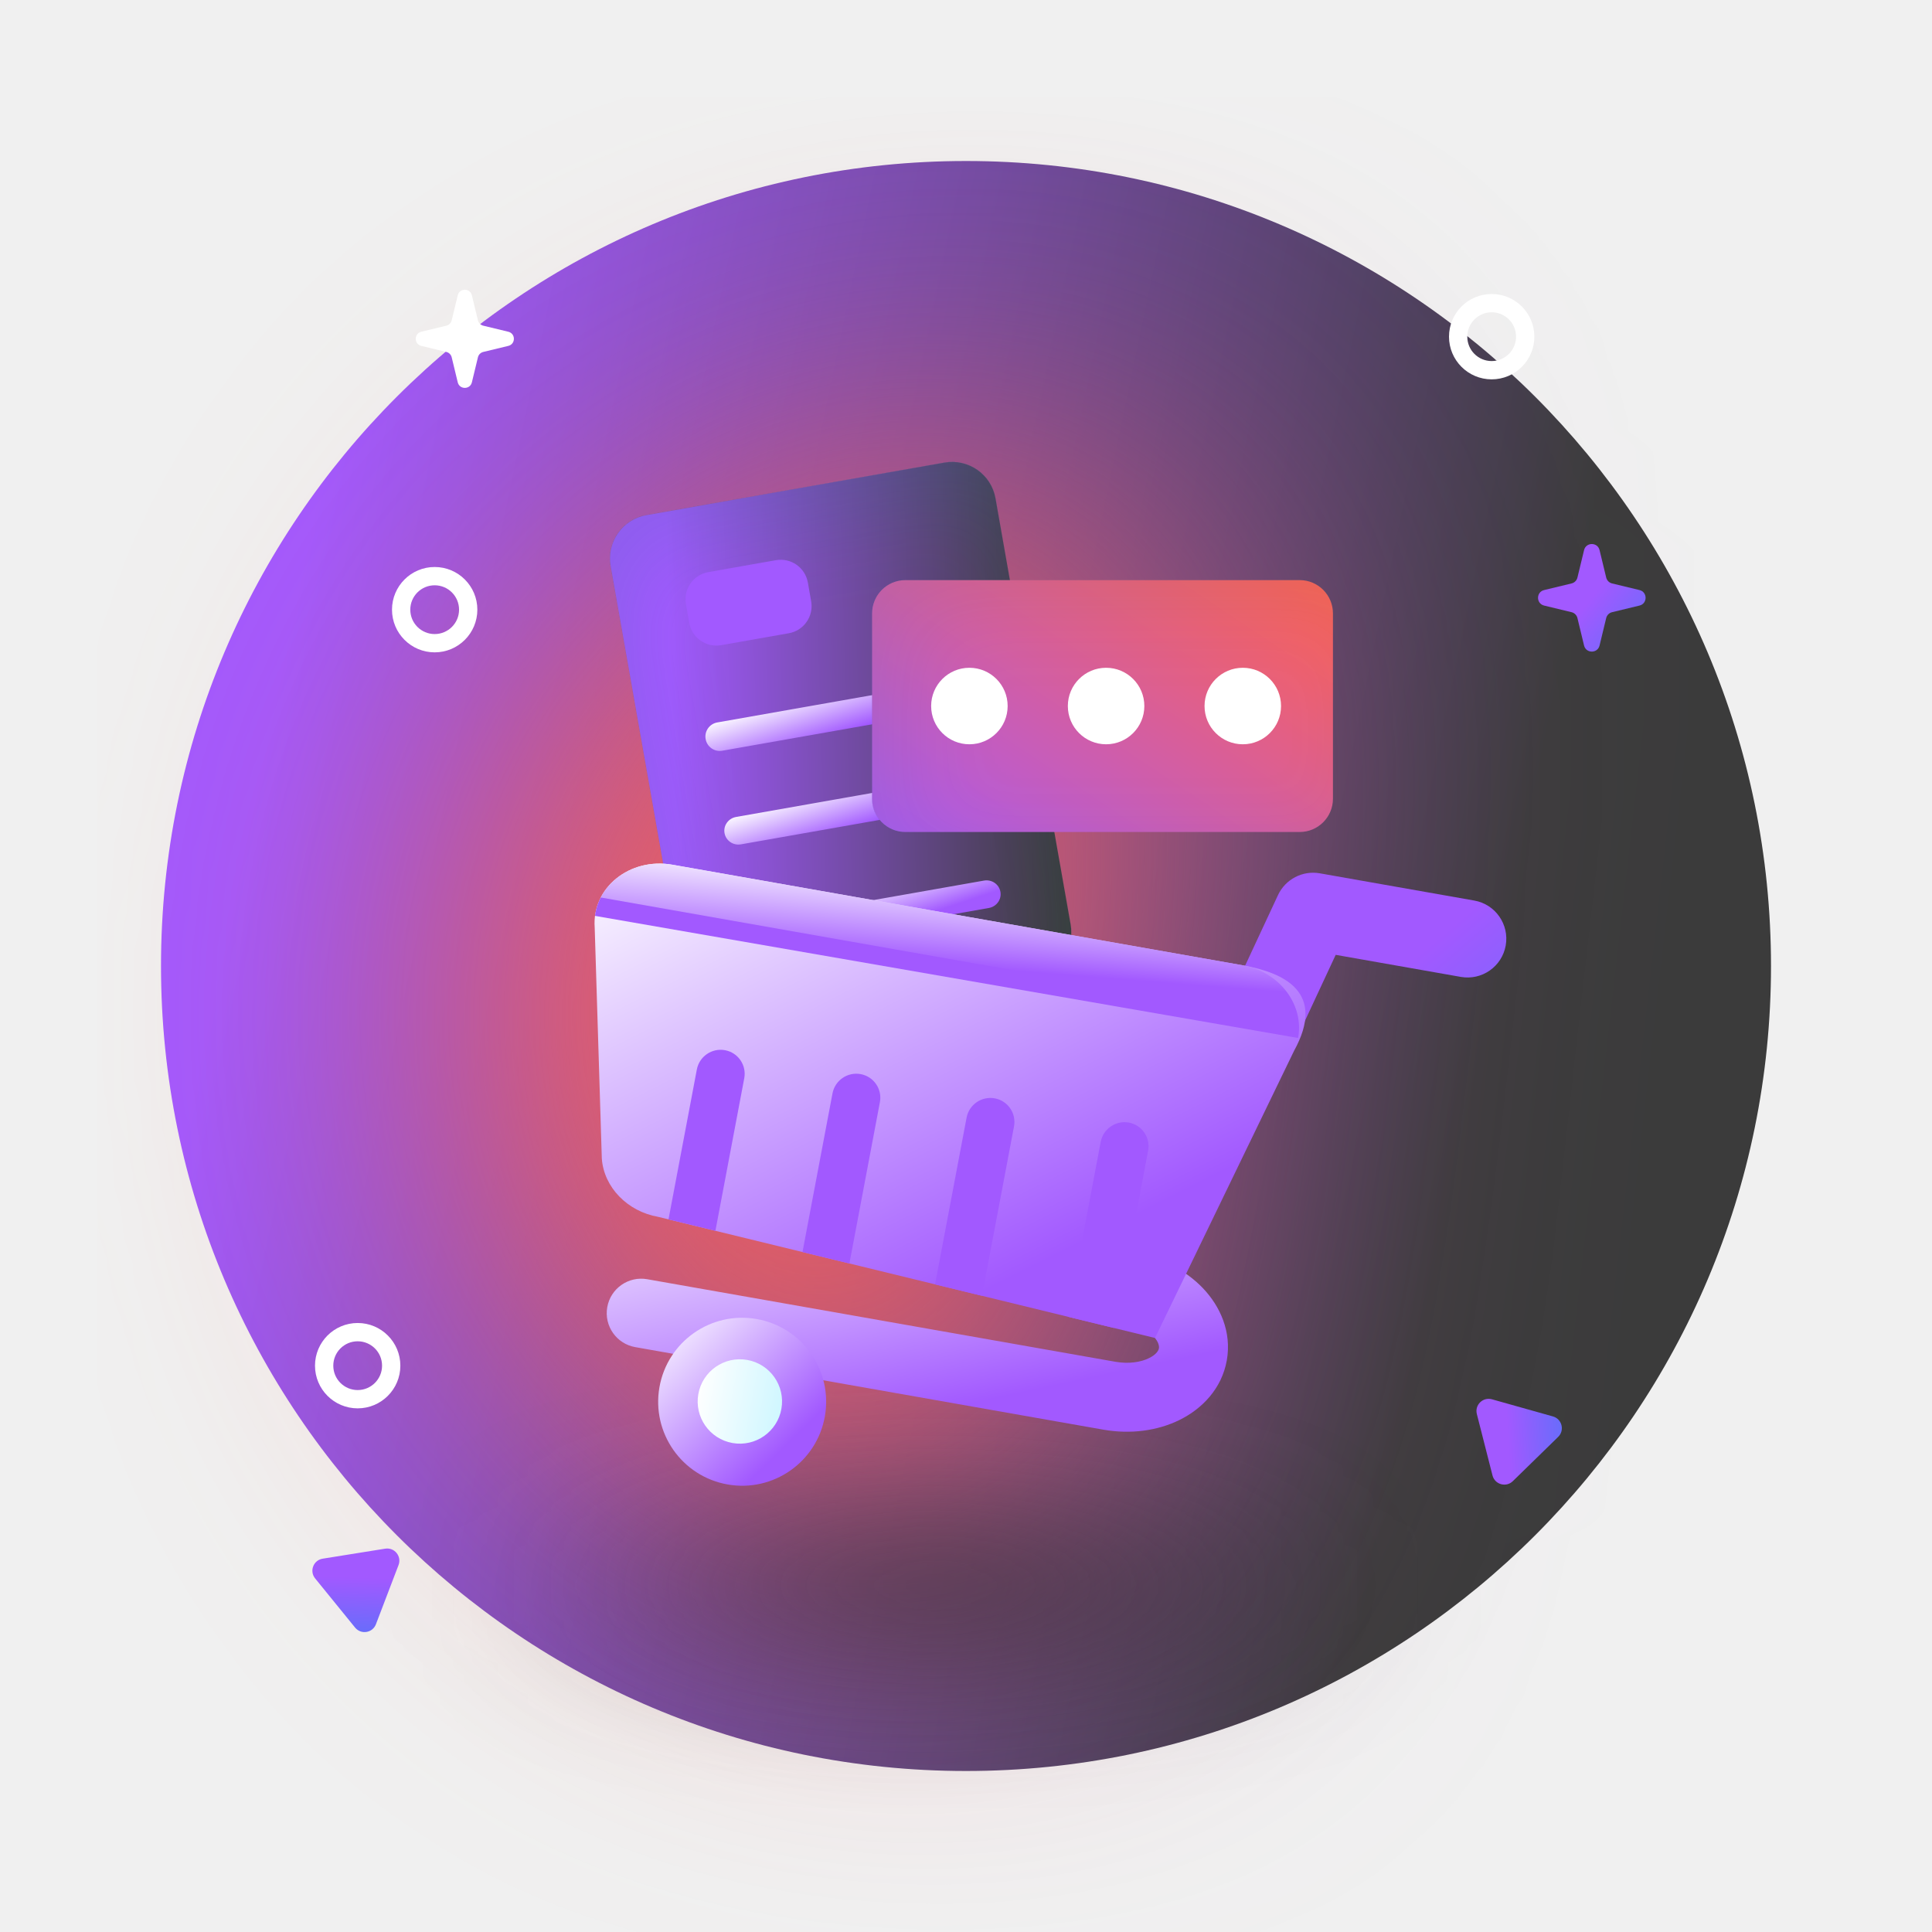
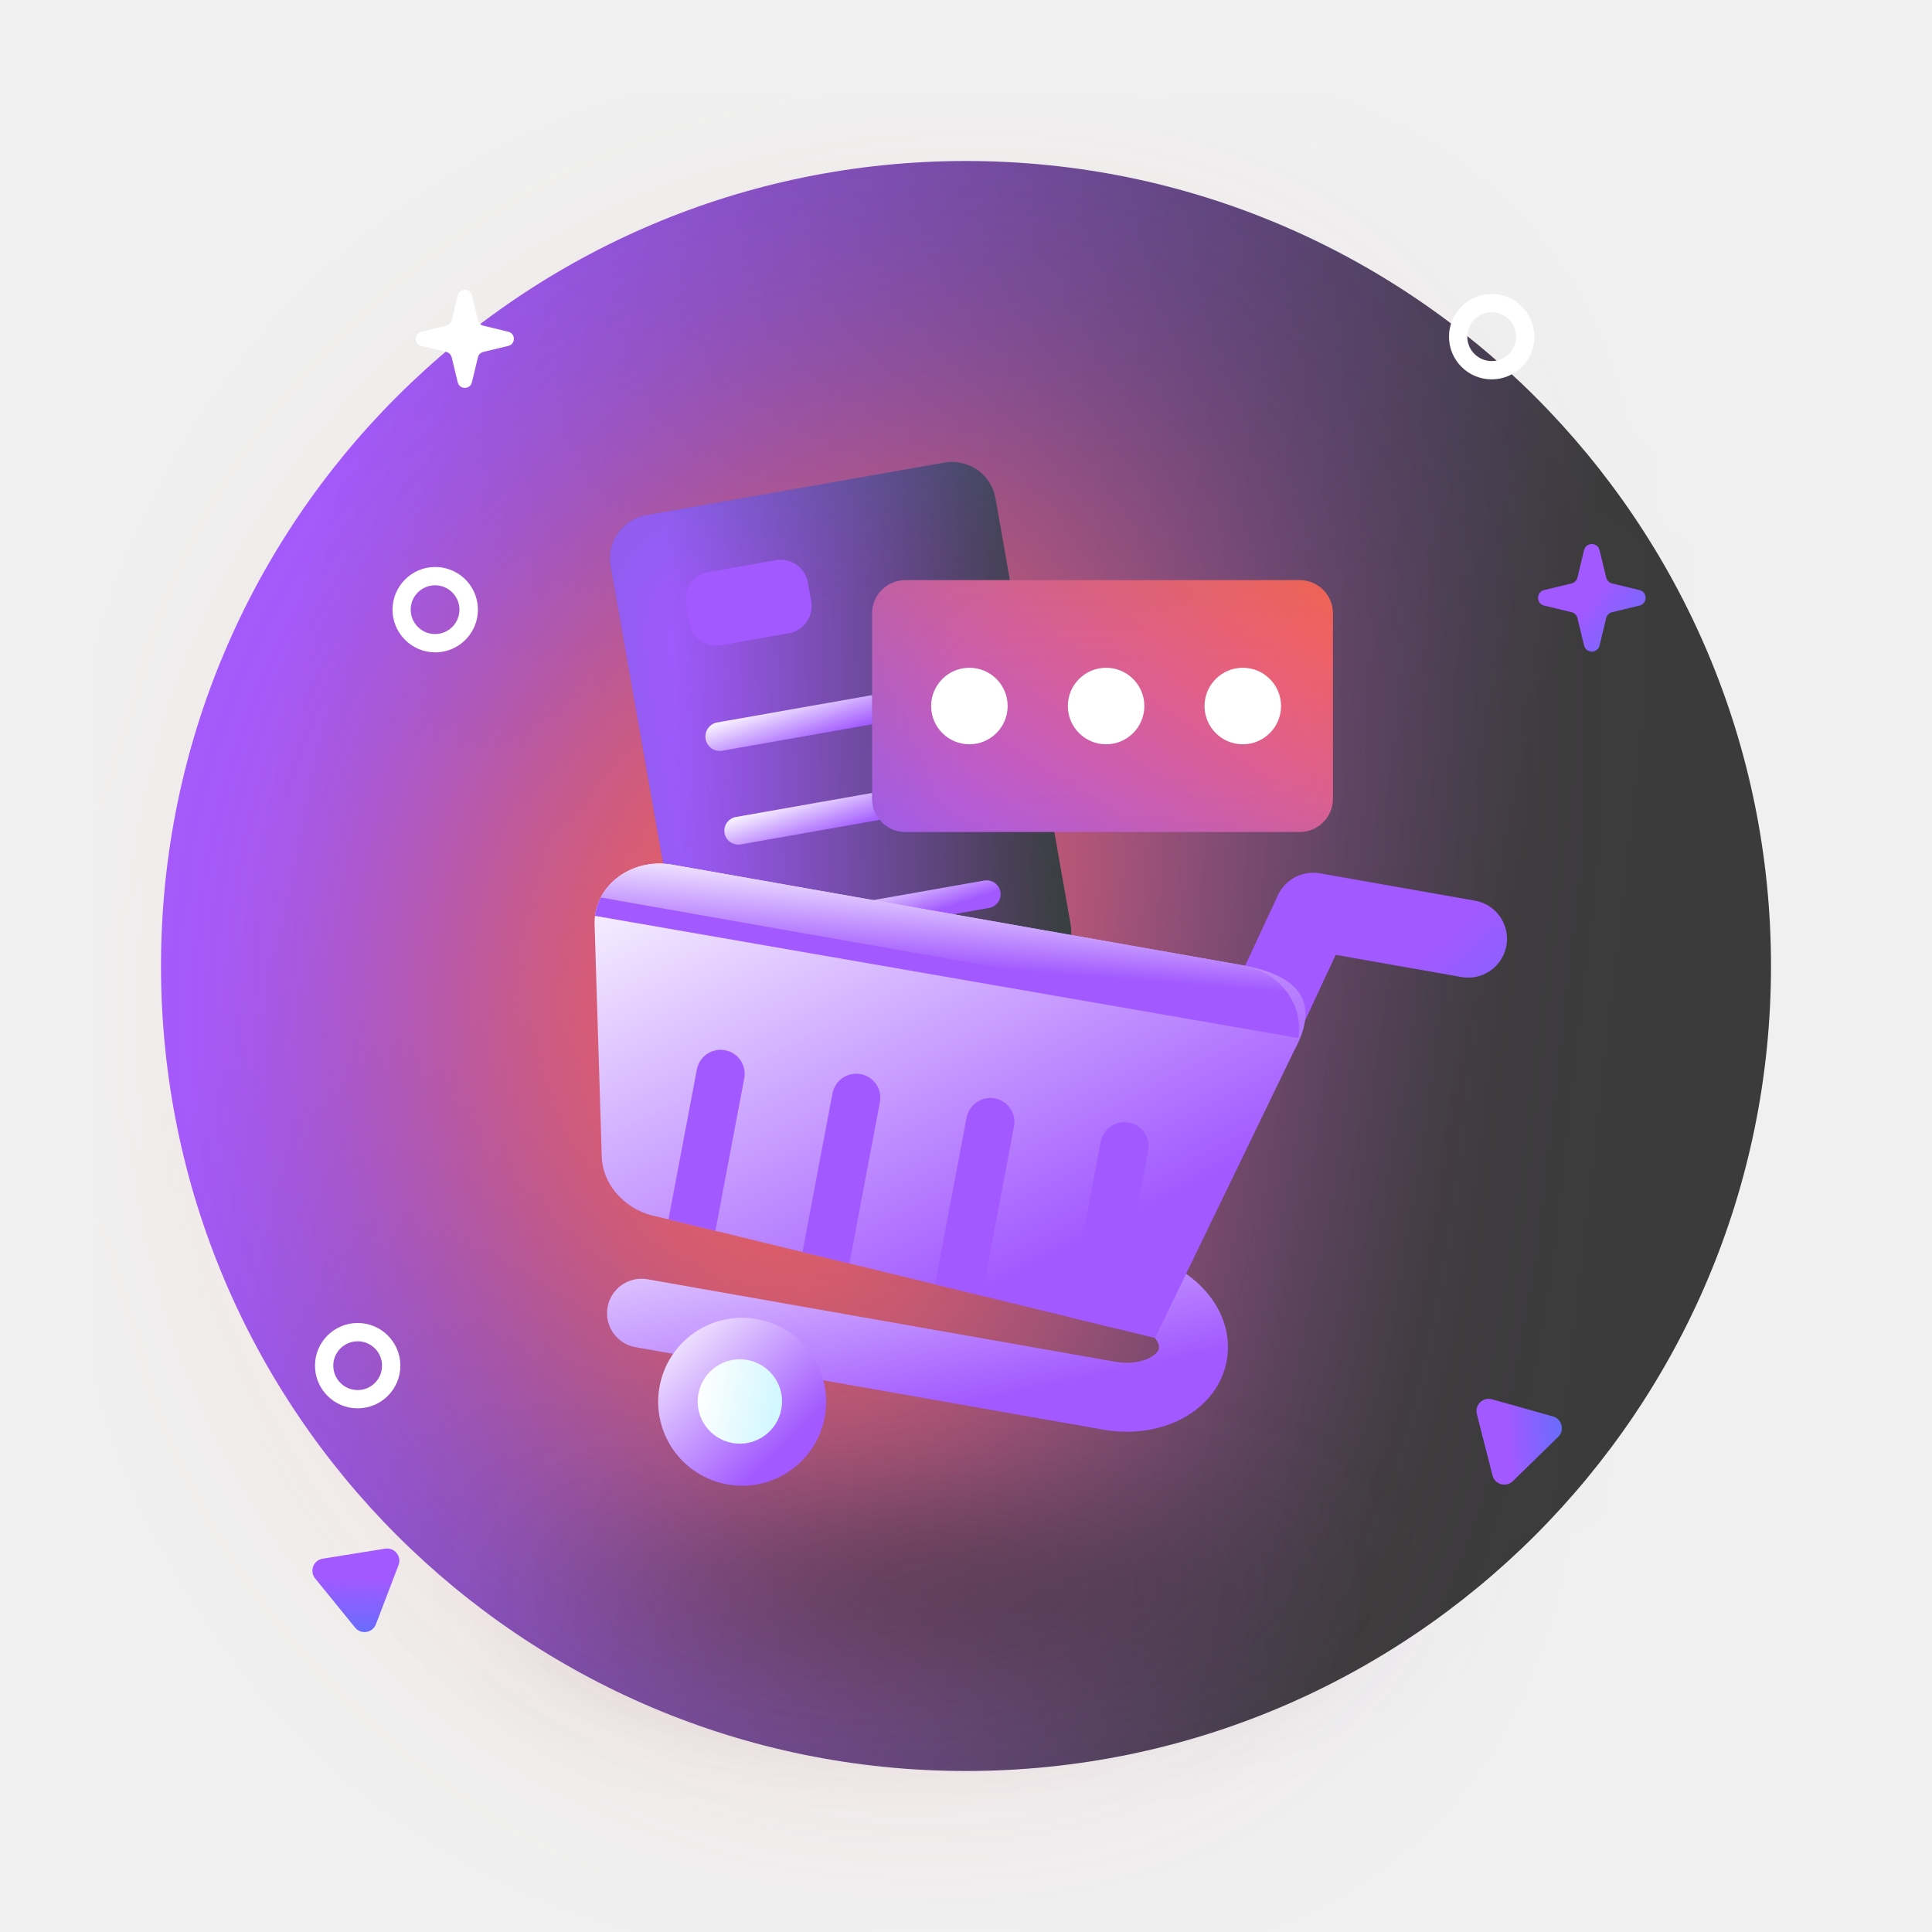
- <svg xmlns="http://www.w3.org/2000/svg" width="276" height="276" viewBox="0 0 276 276" fill="none">
-   <path d="M138 253C201.513 253 253 201.513 253 138C253 74.487 201.513 23 138 23C74.487 23 23 74.487 23 138C23 201.513 74.487 253 138 253Z" fill="url(#paint0_linear_1647_9906)" />
-   <g filter="url(#filter0_f_1647_9906)">
-     <path d="M145 222C187.526 222 222 187.526 222 145C222 102.474 187.526 68 145 68C102.474 68 68 102.474 68 145C68 187.526 102.474 222 145 222Z" fill="url(#paint1_linear_1647_9906)" />
+ <svg xmlns="http://www.w3.org/2000/svg" width="276" height="276" fill="none">
+   <path d="M138 253c63.513 0 115-51.487 115-115S201.513 23 138 23 23 74.487 23 138s51.487 115 115 115Z" fill="url(#a)" />
+   <g filter="url(#b)">
+     <path d="M145 222c42.526 0 77-34.474 77-77s-34.474-77-77-77-77 34.474-77 77 34.474 77 77 77Z" fill="url(#c)" />
  </g>
-   <path fill-rule="evenodd" clip-rule="evenodd" d="M62.096 90.58C64.02 90.58 65.58 89.02 65.58 87.096C65.58 85.172 64.02 83.613 62.096 83.613C60.172 83.613 58.613 85.172 58.613 87.096C58.613 89.02 60.172 90.58 62.096 90.58ZM62.096 93.193C65.463 93.193 68.193 90.463 68.193 87.096C68.193 83.73 65.463 81 62.096 81C58.73 81 56 83.73 56 87.096C56 90.463 58.73 93.193 62.096 93.193Z" fill="white" />
-   <path fill-rule="evenodd" clip-rule="evenodd" d="M51.096 198.58C53.02 198.58 54.58 197.02 54.58 195.096C54.58 193.172 53.02 191.613 51.096 191.613C49.172 191.613 47.613 193.172 47.613 195.096C47.613 197.02 49.172 198.58 51.096 198.58ZM51.096 201.193C54.463 201.193 57.193 198.463 57.193 195.096C57.193 191.729 54.463 189 51.096 189C47.73 189 45 191.729 45 195.096C45 198.463 47.73 201.193 51.096 201.193Z" fill="white" />
-   <path fill-rule="evenodd" clip-rule="evenodd" d="M213.096 51.58C215.02 51.58 216.58 50.02 216.58 48.096C216.58 46.172 215.02 44.613 213.096 44.613C211.172 44.613 209.613 46.172 209.613 48.096C209.613 50.02 211.172 51.58 213.096 51.58ZM213.096 54.193C216.463 54.193 219.193 51.463 219.193 48.096C219.193 44.73 216.463 42 213.096 42C209.729 42 207 44.73 207 48.096C207 51.463 209.729 54.193 213.096 54.193Z" fill="white" />
-   <path d="M65.391 42.189C65.647 41.127 67.157 41.127 67.413 42.189L68.275 45.761C68.367 46.141 68.663 46.437 69.043 46.528L72.615 47.391C73.677 47.647 73.677 49.157 72.615 49.413L69.043 50.276C68.663 50.367 68.367 50.663 68.275 51.043L67.413 54.615C67.157 55.677 65.647 55.677 65.391 54.615L64.528 51.043C64.437 50.663 64.141 50.367 63.761 50.276L60.189 49.413C59.127 49.157 59.127 47.647 60.189 47.391L63.761 46.528C64.141 46.437 64.437 46.141 64.528 45.761L65.391 42.189Z" fill="white" />
-   <path d="M226.294 78.591C226.574 77.428 228.229 77.428 228.51 78.591L229.456 82.507C229.556 82.923 229.881 83.248 230.296 83.348L234.212 84.294C235.376 84.574 235.376 86.229 234.212 86.51L230.296 87.456C229.881 87.556 229.556 87.881 229.456 88.296L228.51 92.213C228.229 93.376 226.574 93.376 226.294 92.213L225.348 88.296C225.248 87.881 224.923 87.556 224.507 87.456L220.591 86.51C219.428 86.229 219.428 84.574 220.591 84.294L224.507 83.348C224.923 83.248 225.248 82.923 225.348 82.507L226.294 78.591Z" fill="url(#paint2_linear_1647_9906)" />
-   <path d="M55.031 221.238C56.355 221.026 57.412 222.326 56.934 223.579L53.705 232.034C53.226 233.287 51.571 233.552 50.726 232.511L45.018 225.487C44.172 224.447 44.77 222.881 46.094 222.669L55.031 221.238Z" fill="url(#paint3_linear_1647_9906)" />
-   <path d="M210.978 202.007C210.647 200.707 211.846 199.537 213.137 199.899L221.851 202.348C223.141 202.711 223.556 204.335 222.596 205.271L216.119 211.593C215.159 212.53 213.546 212.076 213.214 210.777L210.978 202.007Z" fill="url(#paint4_linear_1647_9906)" />
-   <g filter="url(#filter1_f_1647_9906)">
-     <path d="M199.026 226.466C199.026 232.636 169.757 237.637 133.653 237.637C97.549 237.637 68.281 232.636 68.281 226.466C68.281 220.296 97.549 215.295 133.653 215.295C169.757 215.295 199.026 220.296 199.026 226.466Z" fill="url(#paint5_radial_1647_9906)" />
+   <path fill-rule="evenodd" clip-rule="evenodd" d="M62.096 90.58a3.484 3.484 0 1 0 0-6.967 3.484 3.484 0 0 0 0 6.967Zm0 2.613a6.097 6.097 0 1 0 0-12.193 6.097 6.097 0 0 0 0 12.193ZM51.096 198.58a3.484 3.484 0 1 0 0-6.968 3.484 3.484 0 0 0 0 6.968Zm0 2.613a6.097 6.097 0 1 0 0-12.194 6.097 6.097 0 0 0 0 12.194ZM213.096 51.58a3.484 3.484 0 1 0 0-6.968 3.484 3.484 0 0 0 0 6.968Zm0 2.613a6.097 6.097 0 1 0 0-12.194 6.097 6.097 0 0 0 0 12.194Z" fill="#fff" />
+   <path d="M65.39 42.189c.257-1.062 1.767-1.062 2.023 0l.862 3.572c.092.38.388.676.768.767l3.572.863c1.062.256 1.062 1.766 0 2.022l-3.572.863a1.04 1.04 0 0 0-.768.767l-.862 3.572c-.256 1.062-1.766 1.062-2.022 0l-.863-3.572a1.04 1.04 0 0 0-.767-.767l-3.572-.863c-1.062-.256-1.062-1.766 0-2.022l3.572-.863a1.04 1.04 0 0 0 .767-.767l.863-3.572Z" fill="#fff" />
+   <path d="M226.294 78.591c.28-1.163 1.935-1.163 2.216 0l.946 3.916c.1.416.425.74.84.841l3.916.946c1.164.28 1.164 1.935 0 2.216l-3.916.946c-.415.1-.74.425-.84.84l-.946 3.916c-.281 1.164-1.936 1.164-2.216 0l-.946-3.916a1.14 1.14 0 0 0-.841-.84l-3.916-.946c-1.163-.28-1.163-1.936 0-2.216l3.916-.946c.416-.1.741-.425.841-.84l.946-3.917Z" fill="url(#d)" />
+   <path d="M55.031 221.238c1.324-.212 2.381 1.088 1.903 2.341l-3.23 8.455c-.478 1.253-2.133 1.518-2.978.477l-5.708-7.024c-.846-1.04-.248-2.606 1.076-2.818l8.937-1.431Z" fill="url(#e)" />
+   <path d="M210.978 202.007c-.331-1.3.868-2.47 2.159-2.108l8.714 2.449c1.29.363 1.705 1.987.745 2.923l-6.477 6.322c-.96.937-2.573.483-2.905-.816l-2.236-8.77Z" fill="url(#f)" />
+   <g filter="url(#g)">
+     <path d="M199.026 226.466c0 6.17-29.269 11.171-65.373 11.171-36.104 0-65.372-5.001-65.372-11.171 0-6.17 29.268-11.171 65.372-11.171s65.373 5.001 65.373 11.171Z" fill="url(#h)" />
  </g>
-   <g filter="url(#filter2_i_1647_9906)">
-     <path d="M134.925 66.091L92.347 73.599C88.926 74.202 86.642 77.464 87.245 80.884L97.976 141.743C98.579 145.164 101.841 147.448 105.262 146.844L147.84 139.337C151.261 138.734 153.545 135.472 152.942 132.051L142.211 71.192C141.607 67.772 138.345 65.488 134.925 66.091Z" fill="url(#paint6_linear_1647_9906)" />
+   <g filter="url(#i)">
+     <path d="m134.925 66.09-42.579 7.508a6.29 6.29 0 0 0-5.101 7.286l10.731 60.859a6.288 6.288 0 0 0 7.286 5.101l42.578-7.507a6.29 6.29 0 0 0 5.102-7.286l-10.731-60.859a6.29 6.29 0 0 0-7.286-5.101Z" fill="url(#j)" />
  </g>
-   <path d="M135.541 97.375L102.466 103.207C101.352 103.404 100.608 104.466 100.804 105.58L100.806 105.586C101.002 106.7 102.064 107.444 103.178 107.247L136.254 101.415C137.367 101.219 138.111 100.157 137.915 99.043L137.914 99.036C137.717 97.922 136.655 97.179 135.541 97.375Z" fill="url(#paint7_linear_1647_9906)" />
-   <path d="M140.573 125.798L107.781 131.58C106.677 131.775 105.936 132.807 106.126 133.886L106.128 133.893C106.318 134.972 107.367 135.689 108.471 135.494L141.263 129.712C142.368 129.517 143.108 128.485 142.918 127.406L142.917 127.399C142.727 126.32 141.677 125.603 140.573 125.798Z" fill="url(#paint8_linear_1647_9906)" />
-   <path d="M137.951 110.926L105.159 116.708C104.055 116.903 103.314 117.935 103.504 119.014L103.506 119.021C103.696 120.1 104.745 120.817 105.849 120.622L138.641 114.84C139.745 114.645 140.486 113.613 140.296 112.534L140.295 112.528C140.104 111.449 139.055 110.732 137.951 110.926Z" fill="url(#paint9_linear_1647_9906)" />
-   <path d="M110.848 80.027L101.182 81.732C99.041 82.109 97.612 84.151 97.989 86.292L98.462 88.974C98.84 91.115 100.881 92.545 103.022 92.167L112.688 90.463C114.829 90.086 116.259 88.044 115.881 85.903L115.408 83.221C115.031 81.079 112.989 79.65 110.848 80.027Z" fill="#A259FF" />
-   <g filter="url(#filter3_i_1647_9906)">
-     <path d="M185.668 82.873H129.334C126.709 82.873 124.581 85.001 124.581 87.626V114.105C124.581 116.73 126.709 118.858 129.334 118.858H185.668C188.293 118.858 190.421 116.73 190.421 114.105V87.626C190.421 85.001 188.293 82.873 185.668 82.873Z" fill="url(#paint10_linear_1647_9906)" />
+   <path d="m135.541 97.375-33.075 5.832a2.05 2.05 0 0 0-1.662 2.373l.002.006a2.047 2.047 0 0 0 2.372 1.661l33.076-5.832a2.048 2.048 0 0 0 1.661-2.372l-.001-.007a2.049 2.049 0 0 0-2.373-1.66Z" fill="url(#k)" />
+   <path d="m140.573 125.798-32.792 5.782c-1.104.195-1.845 1.227-1.655 2.306l.002.007c.19 1.079 1.239 1.796 2.343 1.601l32.792-5.782c1.105-.195 1.845-1.227 1.655-2.306l-.001-.007c-.19-1.079-1.24-1.796-2.344-1.601Z" fill="url(#l)" />
+   <path d="m137.951 110.926-32.792 5.782c-1.104.195-1.845 1.227-1.655 2.306l.002.007c.19 1.079 1.239 1.796 2.343 1.601l32.792-5.782c1.104-.195 1.845-1.227 1.655-2.306l-.001-.006c-.191-1.079-1.24-1.796-2.344-1.602Z" fill="url(#m)" />
+   <path d="m110.848 80.027-9.666 1.705a3.937 3.937 0 0 0-3.193 4.56l.473 2.682a3.936 3.936 0 0 0 4.56 3.193l9.666-1.704a3.936 3.936 0 0 0 3.193-4.56l-.473-2.683a3.936 3.936 0 0 0-4.56-3.193Z" fill="#A259FF" />
+   <g filter="url(#n)">
+     <path d="M185.668 82.873h-56.334a4.753 4.753 0 0 0-4.753 4.753v26.479a4.753 4.753 0 0 0 4.753 4.753h56.334a4.753 4.753 0 0 0 4.753-4.753V87.626a4.753 4.753 0 0 0-4.753-4.753Z" fill="url(#o)" />
  </g>
-   <path d="M138.485 106.326C141.503 106.326 143.95 103.879 143.95 100.861C143.95 97.843 141.503 95.397 138.485 95.397C135.467 95.397 133.021 97.843 133.021 100.861C133.021 103.879 135.467 106.326 138.485 106.326Z" fill="white" />
-   <path d="M158.014 106.326C161.032 106.326 163.478 103.879 163.478 100.861C163.478 97.843 161.032 95.397 158.014 95.397C154.996 95.397 152.549 97.843 152.549 100.861C152.549 103.879 154.996 106.326 158.014 106.326Z" fill="white" />
-   <path d="M177.542 106.326C180.56 106.326 183.006 103.879 183.006 100.861C183.006 97.843 180.56 95.397 177.542 95.397C174.524 95.397 172.077 97.843 172.077 100.861C172.077 103.879 174.524 106.326 177.542 106.326Z" fill="white" />
-   <path fill-rule="evenodd" clip-rule="evenodd" d="M128.217 178.014C128.689 175.335 131.243 173.547 133.922 174.019L162.061 178.981C165.906 179.659 169.381 181.444 171.844 184.024C174.306 186.602 175.974 190.267 175.259 194.325C174.543 198.383 171.722 201.257 168.528 202.839C165.331 204.422 161.454 204.914 157.608 204.236L90.746 192.446C88.068 191.974 86.279 189.419 86.751 186.741C87.224 184.062 89.778 182.274 92.457 182.746L159.319 194.536C161.313 194.887 163.03 194.571 164.157 194.013C165.285 193.454 165.517 192.856 165.559 192.615C165.601 192.375 165.589 191.736 164.721 190.826C163.853 189.917 162.347 189.033 160.351 188.681L132.096 182.716C129.418 182.244 127.744 180.692 128.217 178.014Z" fill="url(#paint11_linear_1647_9906)" />
-   <path fill-rule="evenodd" clip-rule="evenodd" d="M182.569 127.876C183.627 125.603 186.081 124.325 188.55 124.76L210.61 128.65C213.622 129.181 215.634 132.053 215.103 135.066C214.571 138.078 211.699 140.089 208.687 139.558L190.814 136.406L180.256 159.069C178.965 161.842 175.67 163.042 172.897 161.751C170.125 160.459 168.924 157.164 170.216 154.392L182.569 127.876Z" fill="url(#paint12_linear_1647_9906)" />
-   <path d="M103.94 212.065C110.465 213.216 116.688 208.858 117.839 202.333C118.989 195.807 114.632 189.585 108.107 188.434C101.581 187.283 95.358 191.641 94.208 198.166C93.057 204.692 97.414 210.914 103.94 212.065Z" fill="url(#paint13_linear_1647_9906)" />
-   <path d="M177.48 137.889L96.057 123.532C89.953 122.456 84.532 126.838 84.957 132.497L85.974 165.522C86.282 169.61 89.618 173.059 94.027 173.836L165.002 191.141L184.861 150.128C189.437 141.822 183.598 138.968 177.48 137.889Z" fill="url(#paint14_linear_1647_9906)" />
-   <path d="M104.647 206.146C107.925 206.724 111.052 204.535 111.63 201.257C112.208 197.979 110.019 194.852 106.74 194.274C103.462 193.696 100.336 195.885 99.758 199.164C99.18 202.442 101.369 205.568 104.647 206.146Z" fill="url(#paint15_linear_1647_9906)" />
-   <mask id="mask0_1647_9906" style="mask-type:alpha" maskUnits="userSpaceOnUse" x="84" y="123" width="102" height="69">
-     <path d="M177.48 137.889L96.056 123.532C89.953 122.456 84.531 126.838 84.957 132.497L85.973 165.522C86.282 169.61 89.618 173.059 94.026 173.836L165.001 191.141L184.861 150.128C187.198 144.941 183.598 138.968 177.48 137.889Z" fill="url(#paint16_linear_1647_9906)" />
+   <path d="M138.485 106.326a5.465 5.465 0 1 0 0-10.93 5.465 5.465 0 0 0 0 10.93ZM158.014 106.326a5.464 5.464 0 1 0 0-10.929 5.464 5.464 0 0 0 0 10.929ZM177.542 106.326a5.464 5.464 0 1 0 0-10.929 5.464 5.464 0 0 0 0 10.929Z" fill="#fff" />
+   <path fill-rule="evenodd" clip-rule="evenodd" d="M128.217 178.014a4.924 4.924 0 0 1 5.705-3.995l28.139 4.962c3.845.678 7.32 2.463 9.783 5.043 2.462 2.578 4.13 6.243 3.415 10.301-.716 4.058-3.537 6.932-6.731 8.514-3.197 1.583-7.074 2.075-10.92 1.397l-66.862-11.79a4.925 4.925 0 0 1 1.71-9.7l66.863 11.79c1.994.351 3.711.035 4.838-.523 1.128-.559 1.36-1.157 1.402-1.398.042-.24.03-.879-.838-1.789-.868-.909-2.374-1.793-4.37-2.145l-28.255-5.965c-2.678-.472-4.352-2.024-3.879-4.702Z" fill="url(#p)" />
+   <path fill-rule="evenodd" clip-rule="evenodd" d="M182.569 127.876a5.537 5.537 0 0 1 5.981-3.116l22.06 3.89a5.539 5.539 0 1 1-1.923 10.908l-17.873-3.152-10.558 22.663a5.538 5.538 0 1 1-10.04-4.677l12.353-26.516Z" fill="url(#q)" />
+   <path d="M103.94 212.065c6.525 1.151 12.748-3.207 13.899-9.732 1.15-6.526-3.207-12.748-9.732-13.899-6.526-1.151-12.749 3.207-13.9 9.732-1.15 6.526 3.207 12.748 9.733 13.899Z" fill="url(#r)" />
+   <path d="m177.48 137.889-81.423-14.357c-6.104-1.076-11.525 3.306-11.1 8.965l1.017 33.025c.308 4.088 3.644 7.537 8.053 8.314l70.975 17.305 19.859-41.013c4.576-8.306-1.263-11.16-7.381-12.239Z" fill="url(#s)" />
+   <path d="M104.647 206.146a6.028 6.028 0 1 0 2.093-11.873 6.028 6.028 0 0 0-2.093 11.873Z" fill="url(#t)" />
+   <mask id="v" style="mask-type:alpha" maskUnits="userSpaceOnUse" x="84" y="123" width="102" height="69">
+     <path d="m177.48 137.889-81.424-14.357c-6.103-1.076-11.525 3.306-11.1 8.965l1.017 33.025c.309 4.088 3.645 7.537 8.053 8.314l70.975 17.305 19.86-41.013c2.337-5.187-1.263-11.16-7.381-12.239Z" fill="url(#u)" />
  </mask>
-   <g mask="url(#mask0_1647_9906)">
-     <path d="M138.084 159.666C138.437 157.796 140.24 156.562 142.111 156.907C143.981 157.253 145.211 159.049 144.858 160.918L140.197 185.571C139.844 187.44 138.041 188.675 136.171 188.329C134.3 187.984 133.07 186.188 133.423 184.319L138.084 159.666Z" fill="#A259FF" />
-     <path d="M198.911 143.632C200.473 143.903 201.524 145.39 201.26 146.953L201.068 148.085C200.803 149.648 199.322 150.695 197.76 150.424L83.912 130.651C82.35 130.379 81.299 128.892 81.564 127.33L81.756 126.198C82.021 124.635 83.501 123.588 85.063 123.859L198.911 143.632Z" fill="#A259FF" />
-     <path d="M157.244 163.129C157.597 161.26 159.4 160.025 161.27 160.371C163.141 160.717 164.371 162.513 164.017 164.382L159.357 189.035C159.004 190.904 157.201 192.139 155.33 191.793C153.46 191.448 152.23 189.652 152.583 187.783L157.244 163.129Z" fill="#A259FF" />
-     <path d="M118.927 156.204C119.28 154.335 121.083 153.1 122.953 153.445C124.824 153.791 126.054 155.587 125.7 157.456L121.04 182.109C120.687 183.978 118.884 185.213 117.013 184.868C115.143 184.522 113.913 182.726 114.266 180.857L118.927 156.204Z" fill="#A259FF" />
-     <path d="M99.548 152.788C99.901 150.919 101.704 149.683 103.575 150.028C105.445 150.374 106.675 152.17 106.322 154.039L101.661 178.692C101.308 180.561 99.505 181.797 97.635 181.452C95.764 181.106 94.534 179.309 94.888 177.441L99.548 152.788Z" fill="#A259FF" />
-     <path d="M82.721 123.879C83.079 121.849 85.014 120.494 87.043 120.852L186.543 138.396C188.572 138.754 189.927 140.69 189.569 142.719C189.211 144.749 187.276 146.104 185.247 145.746L85.748 128.201C83.718 127.844 82.363 125.908 82.721 123.879Z" fill="url(#paint17_linear_1647_9906)" />
+   <g mask="url(#v)">
+     <path d="M138.084 159.666a3.461 3.461 0 0 1 4.027-2.759 3.429 3.429 0 0 1 2.747 4.011l-4.661 24.653a3.46 3.46 0 0 1-4.026 2.758 3.427 3.427 0 0 1-2.748-4.01l4.661-24.653ZM198.911 143.632a2.885 2.885 0 0 1 2.349 3.321l-.192 1.132a2.857 2.857 0 0 1-3.308 2.339L83.912 130.651a2.885 2.885 0 0 1-2.348-3.321l.192-1.132a2.857 2.857 0 0 1 3.307-2.339l113.848 19.773ZM157.244 163.129a3.46 3.46 0 0 1 4.026-2.758 3.427 3.427 0 0 1 2.747 4.011l-4.66 24.653a3.46 3.46 0 0 1-4.027 2.758 3.427 3.427 0 0 1-2.747-4.01l4.661-24.654ZM118.927 156.204a3.462 3.462 0 0 1 4.026-2.759 3.427 3.427 0 0 1 2.747 4.011l-4.66 24.653a3.462 3.462 0 0 1-4.027 2.759 3.429 3.429 0 0 1-2.747-4.011l4.661-24.653ZM99.548 152.788a3.463 3.463 0 0 1 4.027-2.76 3.429 3.429 0 0 1 2.747 4.011l-4.661 24.653a3.462 3.462 0 0 1-4.026 2.76 3.429 3.429 0 0 1-2.747-4.011l4.66-24.653Z" fill="#A259FF" />
+     <path d="M82.72 123.879a3.731 3.731 0 0 1 4.323-3.027l99.5 17.544a3.732 3.732 0 0 1-1.296 7.35l-99.5-17.545a3.73 3.73 0 0 1-3.026-4.322Z" fill="url(#w)" />
  </g>
  <defs>
-     <filter id="filter0_f_1647_9906" x="14" y="14" width="262" height="262" filterUnits="userSpaceOnUse" color-interpolation-filters="sRGB">
+     <linearGradient id="k" x1="130.571" y1="101.239" x2="126.936" y2="90.464" gradientUnits="userSpaceOnUse">
+       <stop stop-color="#A259FF" />
+       <stop offset=".667" stop-color="#fff" />
+     </linearGradient>
+     <linearGradient id="w" x1="167.698" y1="140.508" x2="169.338" y2="119.744" gradientUnits="userSpaceOnUse">
+       <stop stop-color="#A259FF" />
+       <stop offset=".667" stop-color="#fff" />
+     </linearGradient>
+     <linearGradient id="u" x1="84.241" y1="134.429" x2="185.084" y2="153.455" gradientUnits="userSpaceOnUse">
+       <stop stop-color="#AFF1FF" />
+       <stop offset="1" stop-color="#65C8DE" />
+     </linearGradient>
+     <linearGradient id="t" x1="98.878" y1="202.067" x2="115.982" y2="205.363" gradientUnits="userSpaceOnUse">
+       <stop stop-color="#fff" />
+       <stop offset="1" stop-color="#BCF3FF" />
+     </linearGradient>
+     <linearGradient id="a" x1="55.083" y1="23" x2="230.623" y2="59.541" gradientUnits="userSpaceOnUse">
+       <stop stop-color="#A259FF" />
+       <stop offset="1" stop-color="#3B3B3B" />
+     </linearGradient>
+     <linearGradient id="c" x1="178" y1="207.333" x2="126.645" y2="201.479" gradientUnits="userSpaceOnUse">
+       <stop stop-color="#A259FF" stop-opacity="0" />
+       <stop offset="1" stop-color="#FF6250" />
+     </linearGradient>
+     <linearGradient id="d" x1="230.687" y1="81.133" x2="245.417" y2="92.703" gradientUnits="userSpaceOnUse">
+       <stop stop-color="#A259FF" />
+       <stop offset="1" stop-color="#377DF7" />
+     </linearGradient>
+     <linearGradient id="e" x1="56.397" y1="225.526" x2="55.904" y2="240.182" gradientUnits="userSpaceOnUse">
+       <stop stop-color="#A259FF" />
+       <stop offset="1" stop-color="#377DF7" />
+     </linearGradient>
+     <linearGradient id="f" x1="215.125" y1="200.258" x2="229.765" y2="199.418" gradientUnits="userSpaceOnUse">
+       <stop stop-color="#A259FF" />
+       <stop offset="1" stop-color="#377DF7" />
+     </linearGradient>
+     <linearGradient id="s" x1="160.325" y1="174.629" x2="105.239" y2="64.808" gradientUnits="userSpaceOnUse">
+       <stop stop-color="#A259FF" />
+       <stop offset=".667" stop-color="#fff" />
+     </linearGradient>
+     <linearGradient id="j" x1="95.052" y1="73.121" x2="150.428" y2="71.415" gradientUnits="userSpaceOnUse">
+       <stop stop-color="#A259FF" />
+       <stop offset="1" stop-color="#3B3B3B" />
+     </linearGradient>
+     <linearGradient id="r" x1="112.159" y1="206.621" x2="84.754" y2="178.621" gradientUnits="userSpaceOnUse">
+       <stop stop-color="#A259FF" />
+       <stop offset=".667" stop-color="#fff" />
+     </linearGradient>
+     <linearGradient id="l" x1="135.634" y1="129.563" x2="132.146" y2="119.107" gradientUnits="userSpaceOnUse">
+       <stop stop-color="#A259FF" />
+       <stop offset=".667" stop-color="#fff" />
+     </linearGradient>
+     <linearGradient id="m" x1="133.011" y1="114.691" x2="129.523" y2="104.235" gradientUnits="userSpaceOnUse">
+       <stop stop-color="#A259FF" />
+       <stop offset=".667" stop-color="#fff" />
+     </linearGradient>
+     <linearGradient id="o" x1="124.581" y1="126.942" x2="165.096" y2="66.136" gradientUnits="userSpaceOnUse">
+       <stop stop-color="#A259FF" />
+       <stop offset="1" stop-color="#FF6250" />
+     </linearGradient>
+     <linearGradient id="p" x1="156.685" y1="196.706" x2="142.795" y2="131.516" gradientUnits="userSpaceOnUse">
+       <stop stop-color="#A259FF" />
+       <stop offset=".667" stop-color="#fff" />
+     </linearGradient>
+     <linearGradient id="q" x1="202.98" y1="136.181" x2="235.041" y2="173.498" gradientUnits="userSpaceOnUse">
+       <stop stop-color="#A259FF" />
+       <stop offset="1" stop-color="#377DF7" />
+     </linearGradient>
+     <filter id="g" x="47.593" y="194.608" width="172.12" height="63.717" filterUnits="userSpaceOnUse" color-interpolation-filters="sRGB">
      <feFlood flood-opacity="0" result="BackgroundImageFix" />
-       <feBlend mode="normal" in="SourceGraphic" in2="BackgroundImageFix" result="shape" />
-       <feGaussianBlur stdDeviation="27" result="effect1_foregroundBlur_1647_9906" />
-     </filter>
-     <filter id="filter1_f_1647_9906" x="47.593" y="194.608" width="172.12" height="63.717" filterUnits="userSpaceOnUse" color-interpolation-filters="sRGB">
-       <feFlood flood-opacity="0" result="BackgroundImageFix" />
-       <feBlend mode="normal" in="SourceGraphic" in2="BackgroundImageFix" result="shape" />
+       <feBlend in="SourceGraphic" in2="BackgroundImageFix" result="shape" />
      <feGaussianBlur stdDeviation="10.344" result="effect1_foregroundBlur_1647_9906" />
    </filter>
-     <filter id="filter2_i_1647_9906" x="87.148" y="65.994" width="68.275" height="86.511" filterUnits="userSpaceOnUse" color-interpolation-filters="sRGB">
+     <filter id="n" x="124.581" y="82.873" width="71.466" height="39.735" filterUnits="userSpaceOnUse" color-interpolation-filters="sRGB">
      <feFlood flood-opacity="0" result="BackgroundImageFix" />
-       <feBlend mode="normal" in="SourceGraphic" in2="BackgroundImageFix" result="shape" />
-       <feColorMatrix in="SourceAlpha" type="matrix" values="0 0 0 0 0 0 0 0 0 0 0 0 0 0 0 0 0 0 127 0" result="hardAlpha" />
+       <feBlend in="SourceGraphic" in2="BackgroundImageFix" result="shape" />
+       <feColorMatrix in="SourceAlpha" values="0 0 0 0 0 0 0 0 0 0 0 0 0 0 0 0 0 0 127 0" result="hardAlpha" />
+       <feOffset dx="5.626" dy="3.751" />
+       <feGaussianBlur stdDeviation="6.095" />
+       <feComposite in2="hardAlpha" operator="arithmetic" k2="-1" k3="1" />
+       <feColorMatrix values="0 0 0 0 0.105 0 0 0 0 0.466 0 0 0 0 0.546 0 0 0 0.09 0" />
+       <feBlend in2="shape" result="effect1_innerShadow_1647_9906" />
+     </filter>
+     <filter id="i" x="87.148" y="65.994" width="68.275" height="86.511" filterUnits="userSpaceOnUse" color-interpolation-filters="sRGB">
+       <feFlood flood-opacity="0" result="BackgroundImageFix" />
+       <feBlend in="SourceGraphic" in2="BackgroundImageFix" result="shape" />
+       <feColorMatrix in="SourceAlpha" values="0 0 0 0 0 0 0 0 0 0 0 0 0 0 0 0 0 0 127 0" result="hardAlpha" />
      <feOffset dx="2.385" dy="5.564" />
      <feGaussianBlur stdDeviation="5.961" />
      <feComposite in2="hardAlpha" operator="arithmetic" k2="-1" k3="1" />
-       <feColorMatrix type="matrix" values="0 0 0 0 0.105 0 0 0 0 0.466 0 0 0 0 0.546 0 0 0 0.15 0" />
-       <feBlend mode="normal" in2="shape" result="effect1_innerShadow_1647_9906" />
+       <feColorMatrix values="0 0 0 0 0.105 0 0 0 0 0.466 0 0 0 0 0.546 0 0 0 0.15 0" />
+       <feBlend in2="shape" result="effect1_innerShadow_1647_9906" />
    </filter>
-     <filter id="filter3_i_1647_9906" x="124.581" y="82.873" width="71.466" height="39.735" filterUnits="userSpaceOnUse" color-interpolation-filters="sRGB">
+     <filter id="b" x="14" y="14" width="262" height="262" filterUnits="userSpaceOnUse" color-interpolation-filters="sRGB">
      <feFlood flood-opacity="0" result="BackgroundImageFix" />
-       <feBlend mode="normal" in="SourceGraphic" in2="BackgroundImageFix" result="shape" />
-       <feColorMatrix in="SourceAlpha" type="matrix" values="0 0 0 0 0 0 0 0 0 0 0 0 0 0 0 0 0 0 127 0" result="hardAlpha" />
-       <feOffset dx="5.626" dy="3.751" />
-       <feGaussianBlur stdDeviation="6.095" />
-       <feComposite in2="hardAlpha" operator="arithmetic" k2="-1" k3="1" />
-       <feColorMatrix type="matrix" values="0 0 0 0 0.105 0 0 0 0 0.466 0 0 0 0 0.546 0 0 0 0.09 0" />
-       <feBlend mode="normal" in2="shape" result="effect1_innerShadow_1647_9906" />
+       <feBlend in="SourceGraphic" in2="BackgroundImageFix" result="shape" />
+       <feGaussianBlur stdDeviation="27" result="effect1_foregroundBlur_1647_9906" />
    </filter>
-     <linearGradient id="paint0_linear_1647_9906" x1="55.083" y1="23" x2="230.623" y2="59.541" gradientUnits="userSpaceOnUse">
-       <stop stop-color="#A259FF" />
-       <stop offset="1" stop-color="#3B3B3B" />
-     </linearGradient>
-     <linearGradient id="paint1_linear_1647_9906" x1="178" y1="207.333" x2="126.645" y2="201.479" gradientUnits="userSpaceOnUse">
-       <stop stop-color="#A259FF" stop-opacity="0" />
-       <stop offset="1" stop-color="#FF6250" />
-     </linearGradient>
-     <linearGradient id="paint2_linear_1647_9906" x1="230.687" y1="81.133" x2="245.417" y2="92.703" gradientUnits="userSpaceOnUse">
-       <stop stop-color="#A259FF" />
-       <stop offset="1" stop-color="#377DF7" />
-     </linearGradient>
-     <linearGradient id="paint3_linear_1647_9906" x1="56.397" y1="225.526" x2="55.904" y2="240.182" gradientUnits="userSpaceOnUse">
-       <stop stop-color="#A259FF" />
-       <stop offset="1" stop-color="#377DF7" />
-     </linearGradient>
-     <linearGradient id="paint4_linear_1647_9906" x1="215.125" y1="200.258" x2="229.765" y2="199.418" gradientUnits="userSpaceOnUse">
-       <stop stop-color="#A259FF" />
-       <stop offset="1" stop-color="#377DF7" />
-     </linearGradient>
-     <radialGradient id="paint5_radial_1647_9906" cx="0" cy="0" r="1" gradientUnits="userSpaceOnUse" gradientTransform="translate(133.653 226.466) rotate(90) scale(11.1712 65.3725)">
+     <radialGradient id="h" cx="0" cy="0" r="1" gradientUnits="userSpaceOnUse" gradientTransform="matrix(0 11.1712 -65.3725 0 133.653 226.466)">
      <stop stop-color="#2B2B2B" />
      <stop offset="1" stop-color="#2B2B2B" stop-opacity="0" />
    </radialGradient>
-     <linearGradient id="paint6_linear_1647_9906" x1="95.052" y1="73.121" x2="150.428" y2="71.415" gradientUnits="userSpaceOnUse">
-       <stop stop-color="#A259FF" />
-       <stop offset="1" stop-color="#3B3B3B" />
-     </linearGradient>
-     <linearGradient id="paint7_linear_1647_9906" x1="130.571" y1="101.239" x2="126.936" y2="90.464" gradientUnits="userSpaceOnUse">
-       <stop stop-color="#A259FF" />
-       <stop offset="0.667" stop-color="white" />
-     </linearGradient>
-     <linearGradient id="paint8_linear_1647_9906" x1="135.634" y1="129.563" x2="132.146" y2="119.107" gradientUnits="userSpaceOnUse">
-       <stop stop-color="#A259FF" />
-       <stop offset="0.667" stop-color="white" />
-     </linearGradient>
-     <linearGradient id="paint9_linear_1647_9906" x1="133.011" y1="114.691" x2="129.523" y2="104.235" gradientUnits="userSpaceOnUse">
-       <stop stop-color="#A259FF" />
-       <stop offset="0.667" stop-color="white" />
-     </linearGradient>
-     <linearGradient id="paint10_linear_1647_9906" x1="124.581" y1="126.942" x2="165.096" y2="66.136" gradientUnits="userSpaceOnUse">
-       <stop stop-color="#A259FF" />
-       <stop offset="1" stop-color="#FF6250" />
-     </linearGradient>
-     <linearGradient id="paint11_linear_1647_9906" x1="156.685" y1="196.706" x2="142.795" y2="131.516" gradientUnits="userSpaceOnUse">
-       <stop stop-color="#A259FF" />
-       <stop offset="0.667" stop-color="white" />
-     </linearGradient>
-     <linearGradient id="paint12_linear_1647_9906" x1="202.98" y1="136.181" x2="235.041" y2="173.498" gradientUnits="userSpaceOnUse">
-       <stop stop-color="#A259FF" />
-       <stop offset="1" stop-color="#377DF7" />
-     </linearGradient>
-     <linearGradient id="paint13_linear_1647_9906" x1="112.159" y1="206.621" x2="84.754" y2="178.621" gradientUnits="userSpaceOnUse">
-       <stop stop-color="#A259FF" />
-       <stop offset="0.667" stop-color="white" />
-     </linearGradient>
-     <linearGradient id="paint14_linear_1647_9906" x1="160.325" y1="174.629" x2="105.239" y2="64.808" gradientUnits="userSpaceOnUse">
-       <stop stop-color="#A259FF" />
-       <stop offset="0.667" stop-color="white" />
-     </linearGradient>
-     <linearGradient id="paint15_linear_1647_9906" x1="98.878" y1="202.067" x2="115.982" y2="205.363" gradientUnits="userSpaceOnUse">
-       <stop stop-color="white" />
-       <stop offset="1" stop-color="#BCF3FF" />
-     </linearGradient>
-     <linearGradient id="paint16_linear_1647_9906" x1="84.241" y1="134.429" x2="185.084" y2="153.455" gradientUnits="userSpaceOnUse">
-       <stop stop-color="#AFF1FF" />
-       <stop offset="1" stop-color="#65C8DE" />
-     </linearGradient>
-     <linearGradient id="paint17_linear_1647_9906" x1="167.698" y1="140.508" x2="169.338" y2="119.744" gradientUnits="userSpaceOnUse">
-       <stop stop-color="#A259FF" />
-       <stop offset="0.667" stop-color="white" />
-     </linearGradient>
  </defs>
</svg>
